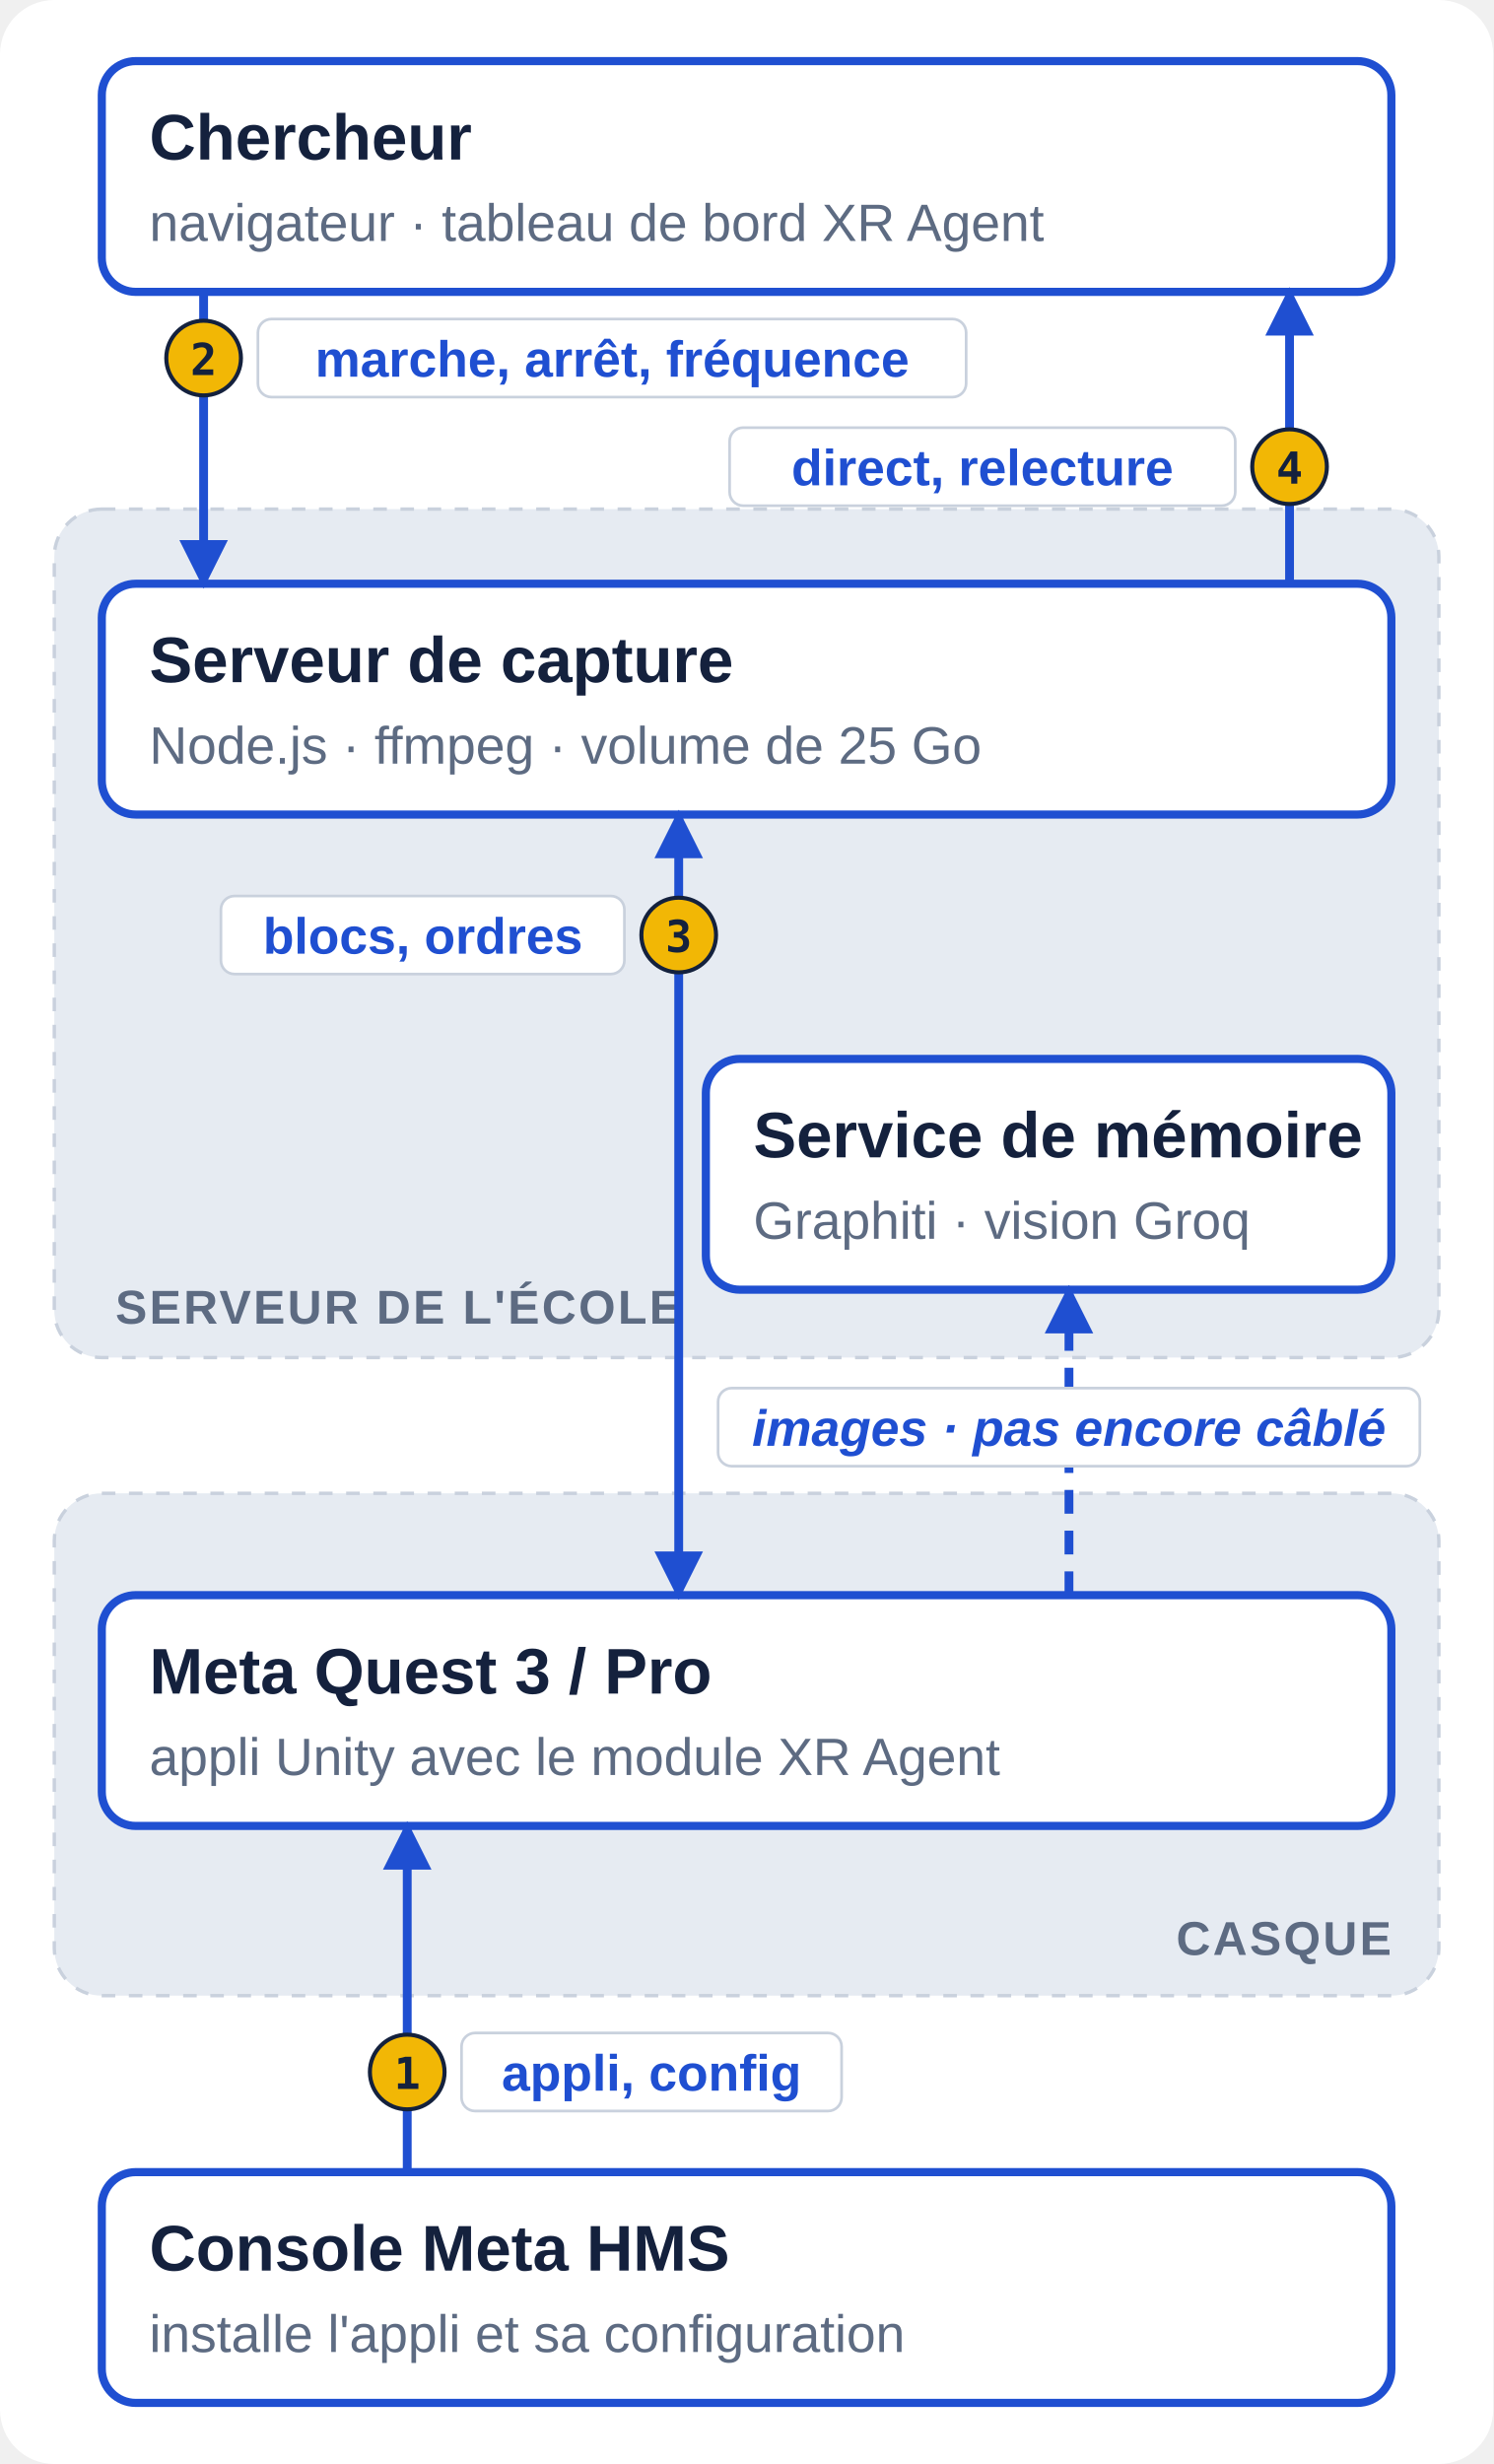
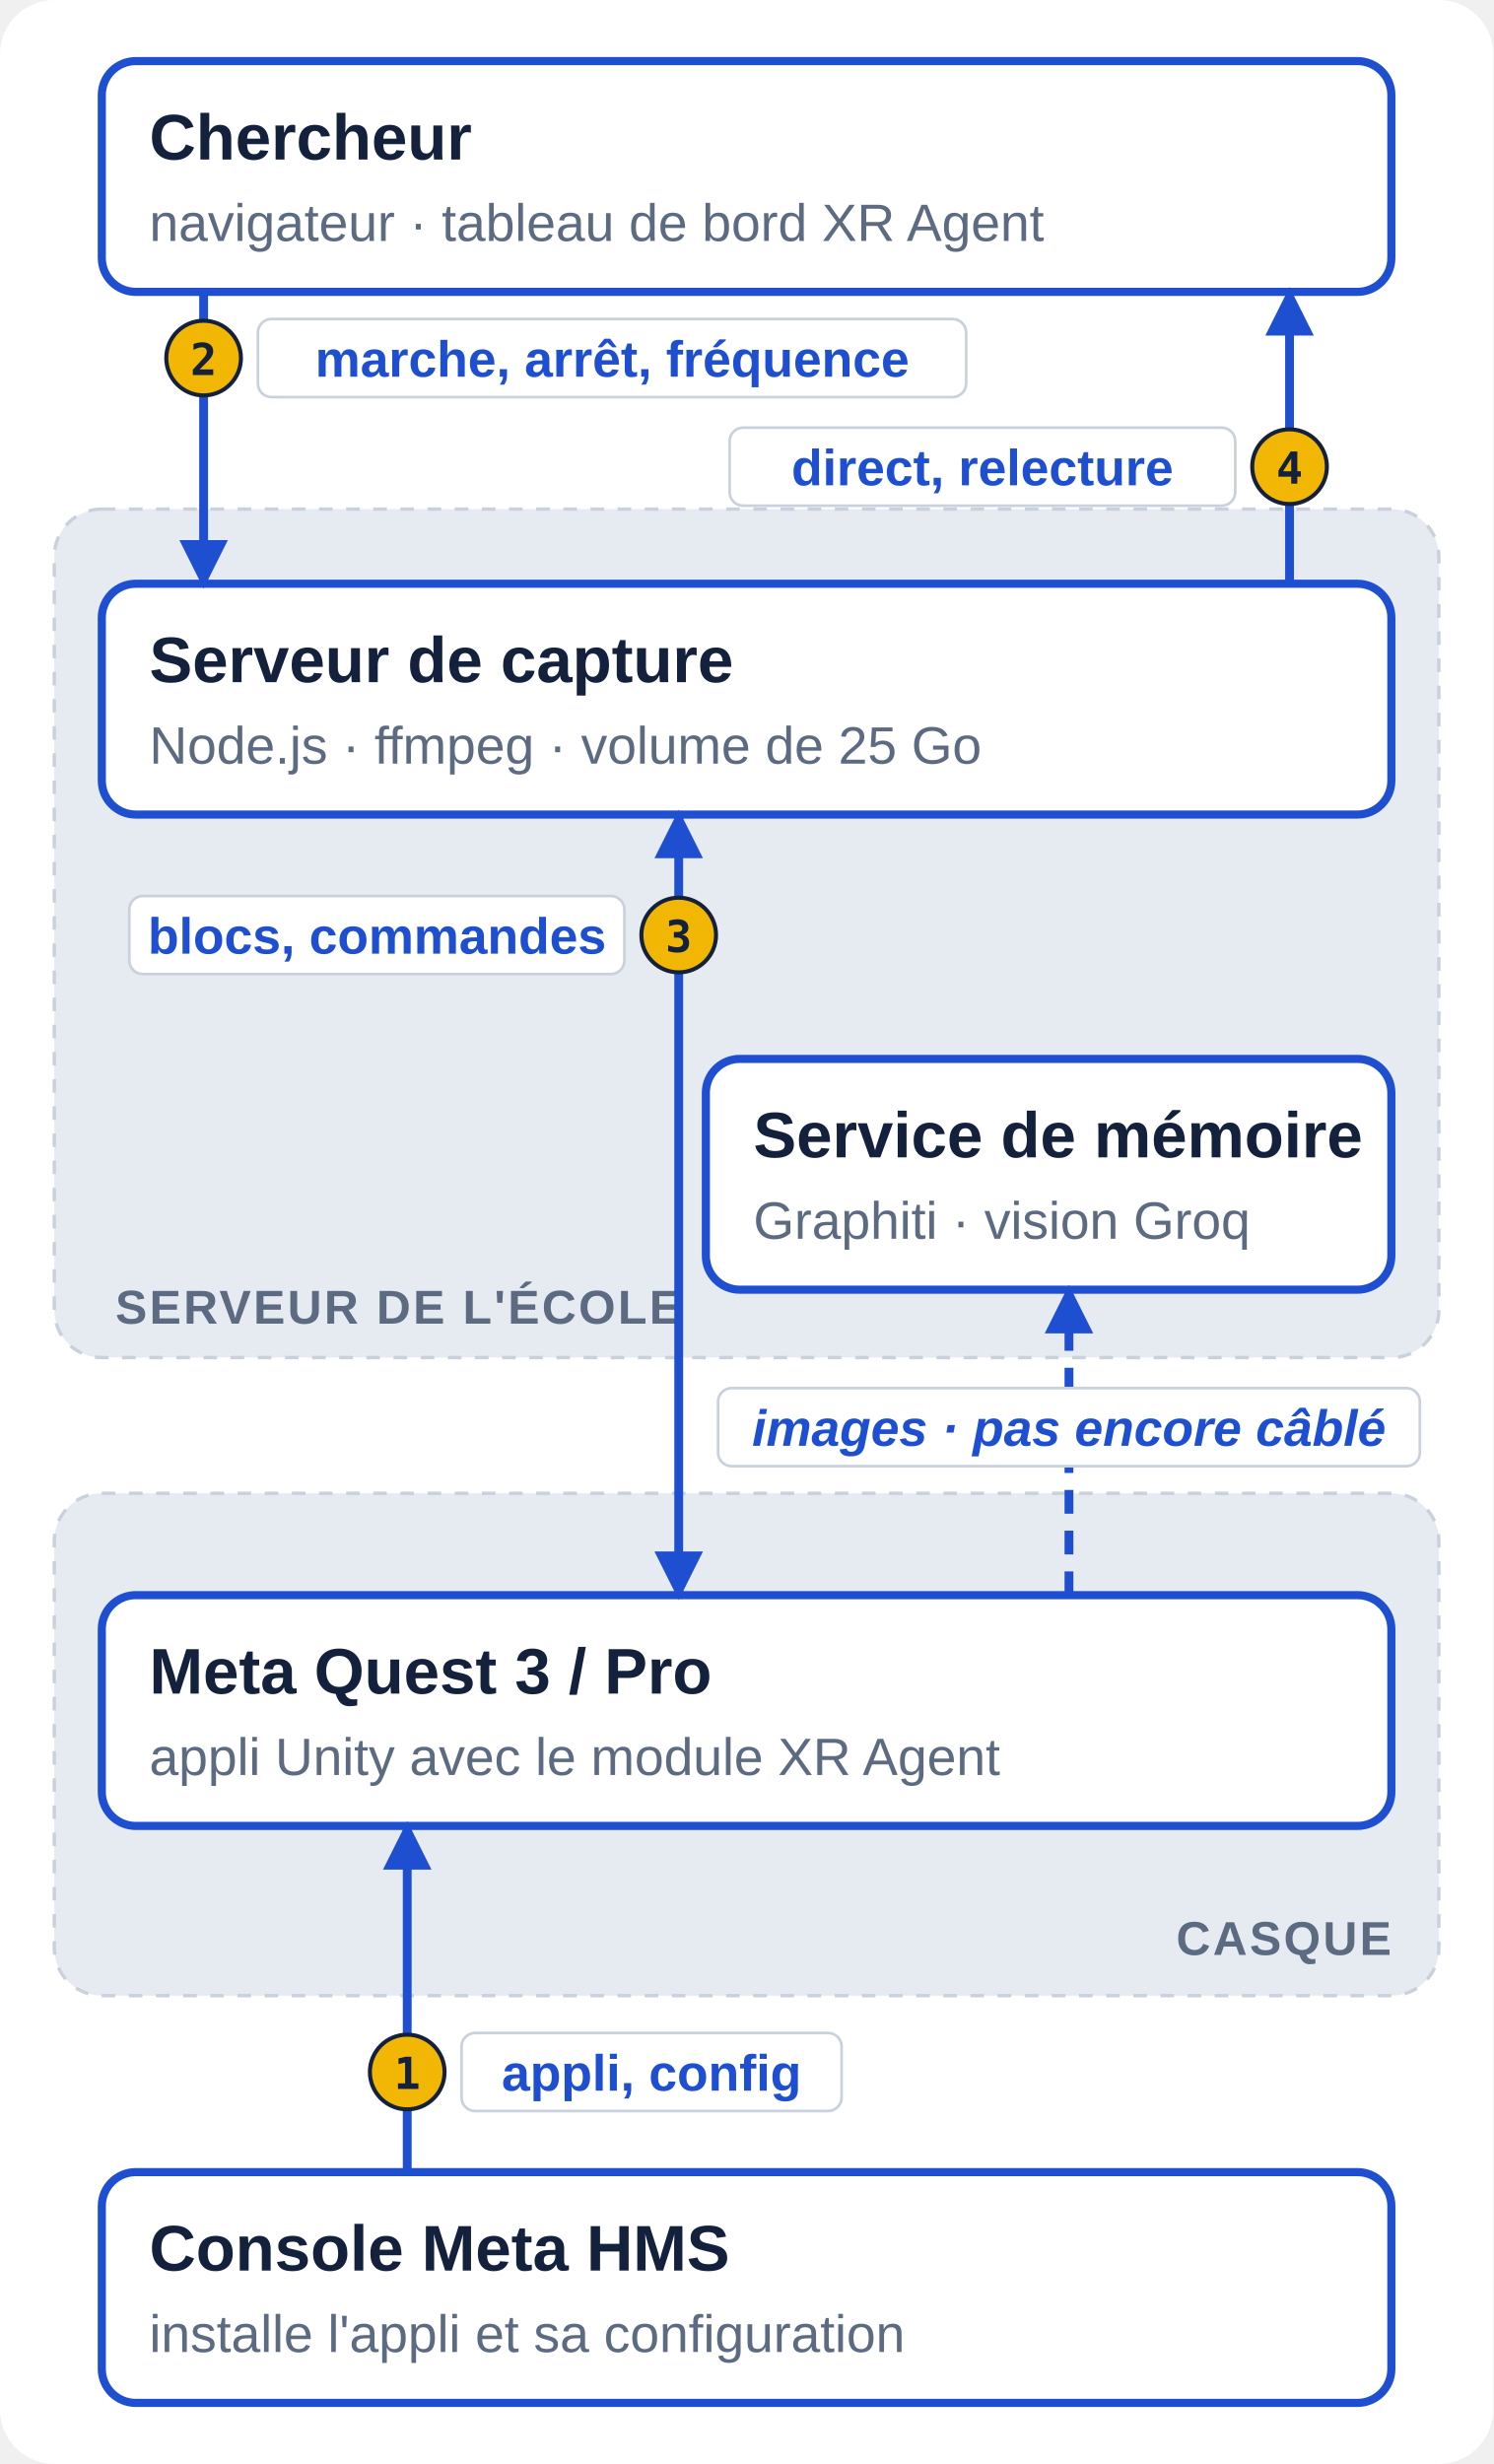
<svg xmlns="http://www.w3.org/2000/svg" viewBox="0 0 440 726" width="440" height="726" font-family="IBM Plex Sans, Segoe UI, Helvetica Neue, Arial, sans-serif" role="img" aria-label="Architecture du Perception Lab">
  <defs>
    <marker id="a" viewBox="0 0 10 10" refX="9" refY="5" markerWidth="5.5" markerHeight="5.5" orient="auto-start-reverse">
      <path d="M0 0L10 5L0 10z" fill="#1f4fd1" />
    </marker>
  </defs>
  <rect width="440" height="726" rx="16" fill="#ffffff" />
  <rect x="16" y="150" width="408" height="250" rx="14" fill="#e6ebf2" stroke="#c9d1dd" stroke-dasharray="4 4" />
  <text x="34" y="390" text-anchor="start" fill="#5d6b82" font-size="14" font-weight="600" letter-spacing=".7">SERVEUR DE L'ÉCOLE</text>
  <rect x="16" y="440" width="408" height="148" rx="14" fill="#e6ebf2" stroke="#c9d1dd" stroke-dasharray="4 4" />
  <text x="410" y="576" text-anchor="end" fill="#5d6b82" font-size="14" font-weight="600" letter-spacing=".7">CASQUE</text>
  <g>
    <rect x="30" y="18" width="380" height="68" rx="10" fill="#fff" stroke="#1f4fd1" stroke-width="2.4" />
    <text x="44" y="47" fill="#14213d" font-size="19" font-weight="600">Chercheur</text>
    <text x="44" y="71" fill="#5d6b82" font-size="15.5">navigateur · tableau de bord XR Agent</text>
  </g>
  <g>
    <rect x="30" y="172" width="380" height="68" rx="10" fill="#fff" stroke="#1f4fd1" stroke-width="2.4" />
    <text x="44" y="201" fill="#14213d" font-size="19" font-weight="600">Serveur de capture</text>
    <text x="44" y="225" fill="#5d6b82" font-size="15.5">Node.js · ffmpeg · volume de 25 Go</text>
  </g>
  <g>
    <rect x="208" y="312" width="202" height="68" rx="10" fill="#fff" stroke="#1f4fd1" stroke-width="2.4" />
    <text x="222" y="341" fill="#14213d" font-size="19" font-weight="600">Service de mémoire</text>
    <text x="222" y="365" fill="#5d6b82" font-size="15.5">Graphiti · vision Groq</text>
  </g>
  <g>
    <rect x="30" y="470" width="380" height="68" rx="10" fill="#fff" stroke="#1f4fd1" stroke-width="2.4" />
    <text x="44" y="499" fill="#14213d" font-size="19" font-weight="600">Meta Quest 3 / Pro</text>
    <text x="44" y="523" fill="#5d6b82" font-size="15.5">appli Unity avec le module XR Agent</text>
  </g>
  <g>
    <rect x="30" y="640" width="380" height="68" rx="10" fill="#fff" stroke="#1f4fd1" stroke-width="2.4" />
    <text x="44" y="669" fill="#14213d" font-size="19" font-weight="600">Console Meta HMS</text>
    <text x="44" y="693" fill="#5d6b82" font-size="15.5">installe l'appli et sa configuration</text>
  </g>
  <g class="ar">
    <path d="M120 640L120 538" fill="none" stroke="#1f4fd1" stroke-width="2.6" marker-end="url(#a)" />
    <rect x="136.0" y="599" width="112.0" height="23" rx="4" fill="#fff" stroke="#c9d1dd" stroke-width=".8" />
    <text x="192.0" y="616" text-anchor="middle" fill="#1f4fd1" font-size="15" font-weight="600">appli, config</text>
    <circle cx="120.0" cy="610.5" r="11" fill="#f2b705" stroke="#14213d" stroke-width="1.2" />
    <text x="120.0" y="615.5" text-anchor="middle" fill="#14213d" font-size="13" font-weight="700" font-family="IBM Plex Mono, Consolas, monospace">1</text>
  </g>
  <g class="ar">
    <path d="M60 86L60 172" fill="none" stroke="#1f4fd1" stroke-width="2.6" marker-end="url(#a)" />
    <rect x="76.0" y="94" width="208.7" height="23" rx="4" fill="#fff" stroke="#c9d1dd" stroke-width=".8" />
    <text x="180.4" y="111" text-anchor="middle" fill="#1f4fd1" font-size="15" font-weight="600">marche, arrêt, fréquence</text>
    <circle cx="60.0" cy="105.5" r="11" fill="#f2b705" stroke="#14213d" stroke-width="1.2" />
    <text x="60.0" y="110.5" text-anchor="middle" fill="#14213d" font-size="13" font-weight="700" font-family="IBM Plex Mono, Consolas, monospace">2</text>
  </g>
  <g class="ar">
    <path d="M200 240L200 470" fill="none" stroke="#1f4fd1" stroke-width="2.6" marker-end="url(#a)" marker-start="url(#a)" />
-     <rect x="65.1" y="264" width="118.9" height="23" rx="4" fill="#fff" stroke="#c9d1dd" stroke-width=".8" />
-     <text x="124.6" y="281" text-anchor="middle" fill="#1f4fd1" font-size="15" font-weight="600">blocs, ordres</text>
+     <rect x="38.1" y="264" width="145.9" height="23" rx="4" fill="#fff" stroke="#c9d1dd" stroke-width=".8" />
+     <text x="111.1" y="281" text-anchor="middle" fill="#1f4fd1" font-size="15" font-weight="600">blocs, commandes</text>
    <circle cx="200.0" cy="275.5" r="11" fill="#f2b705" stroke="#14213d" stroke-width="1.2" />
    <text x="200.0" y="280.5" text-anchor="middle" fill="#14213d" font-size="13" font-weight="700" font-family="IBM Plex Mono, Consolas, monospace">3</text>
  </g>
  <g class="ar">
    <path d="M380 172L380 86" fill="none" stroke="#1f4fd1" stroke-width="2.6" marker-end="url(#a)" />
    <rect x="215.0" y="126" width="149.0" height="23" rx="4" fill="#fff" stroke="#c9d1dd" stroke-width=".8" />
    <text x="289.5" y="143" text-anchor="middle" fill="#1f4fd1" font-size="15" font-weight="600">direct, relecture</text>
    <circle cx="380.0" cy="137.5" r="11" fill="#f2b705" stroke="#14213d" stroke-width="1.2" />
    <text x="380.0" y="142.5" text-anchor="middle" fill="#14213d" font-size="13" font-weight="700" font-family="IBM Plex Mono, Consolas, monospace">4</text>
  </g>
  <g class="ar">
    <path d="M315 470L315 380" fill="none" stroke="#1f4fd1" stroke-width="2.6" marker-end="url(#a)" stroke-dasharray="7 5" />
    <rect x="211.6" y="409" width="206.8" height="23" rx="4" fill="#fff" stroke="#c9d1dd" stroke-width=".8" />
    <text x="315.0" y="426" text-anchor="middle" fill="#1f4fd1" font-size="15" font-weight="600" font-style="italic">images · pas encore câblé</text>
  </g>
</svg>
